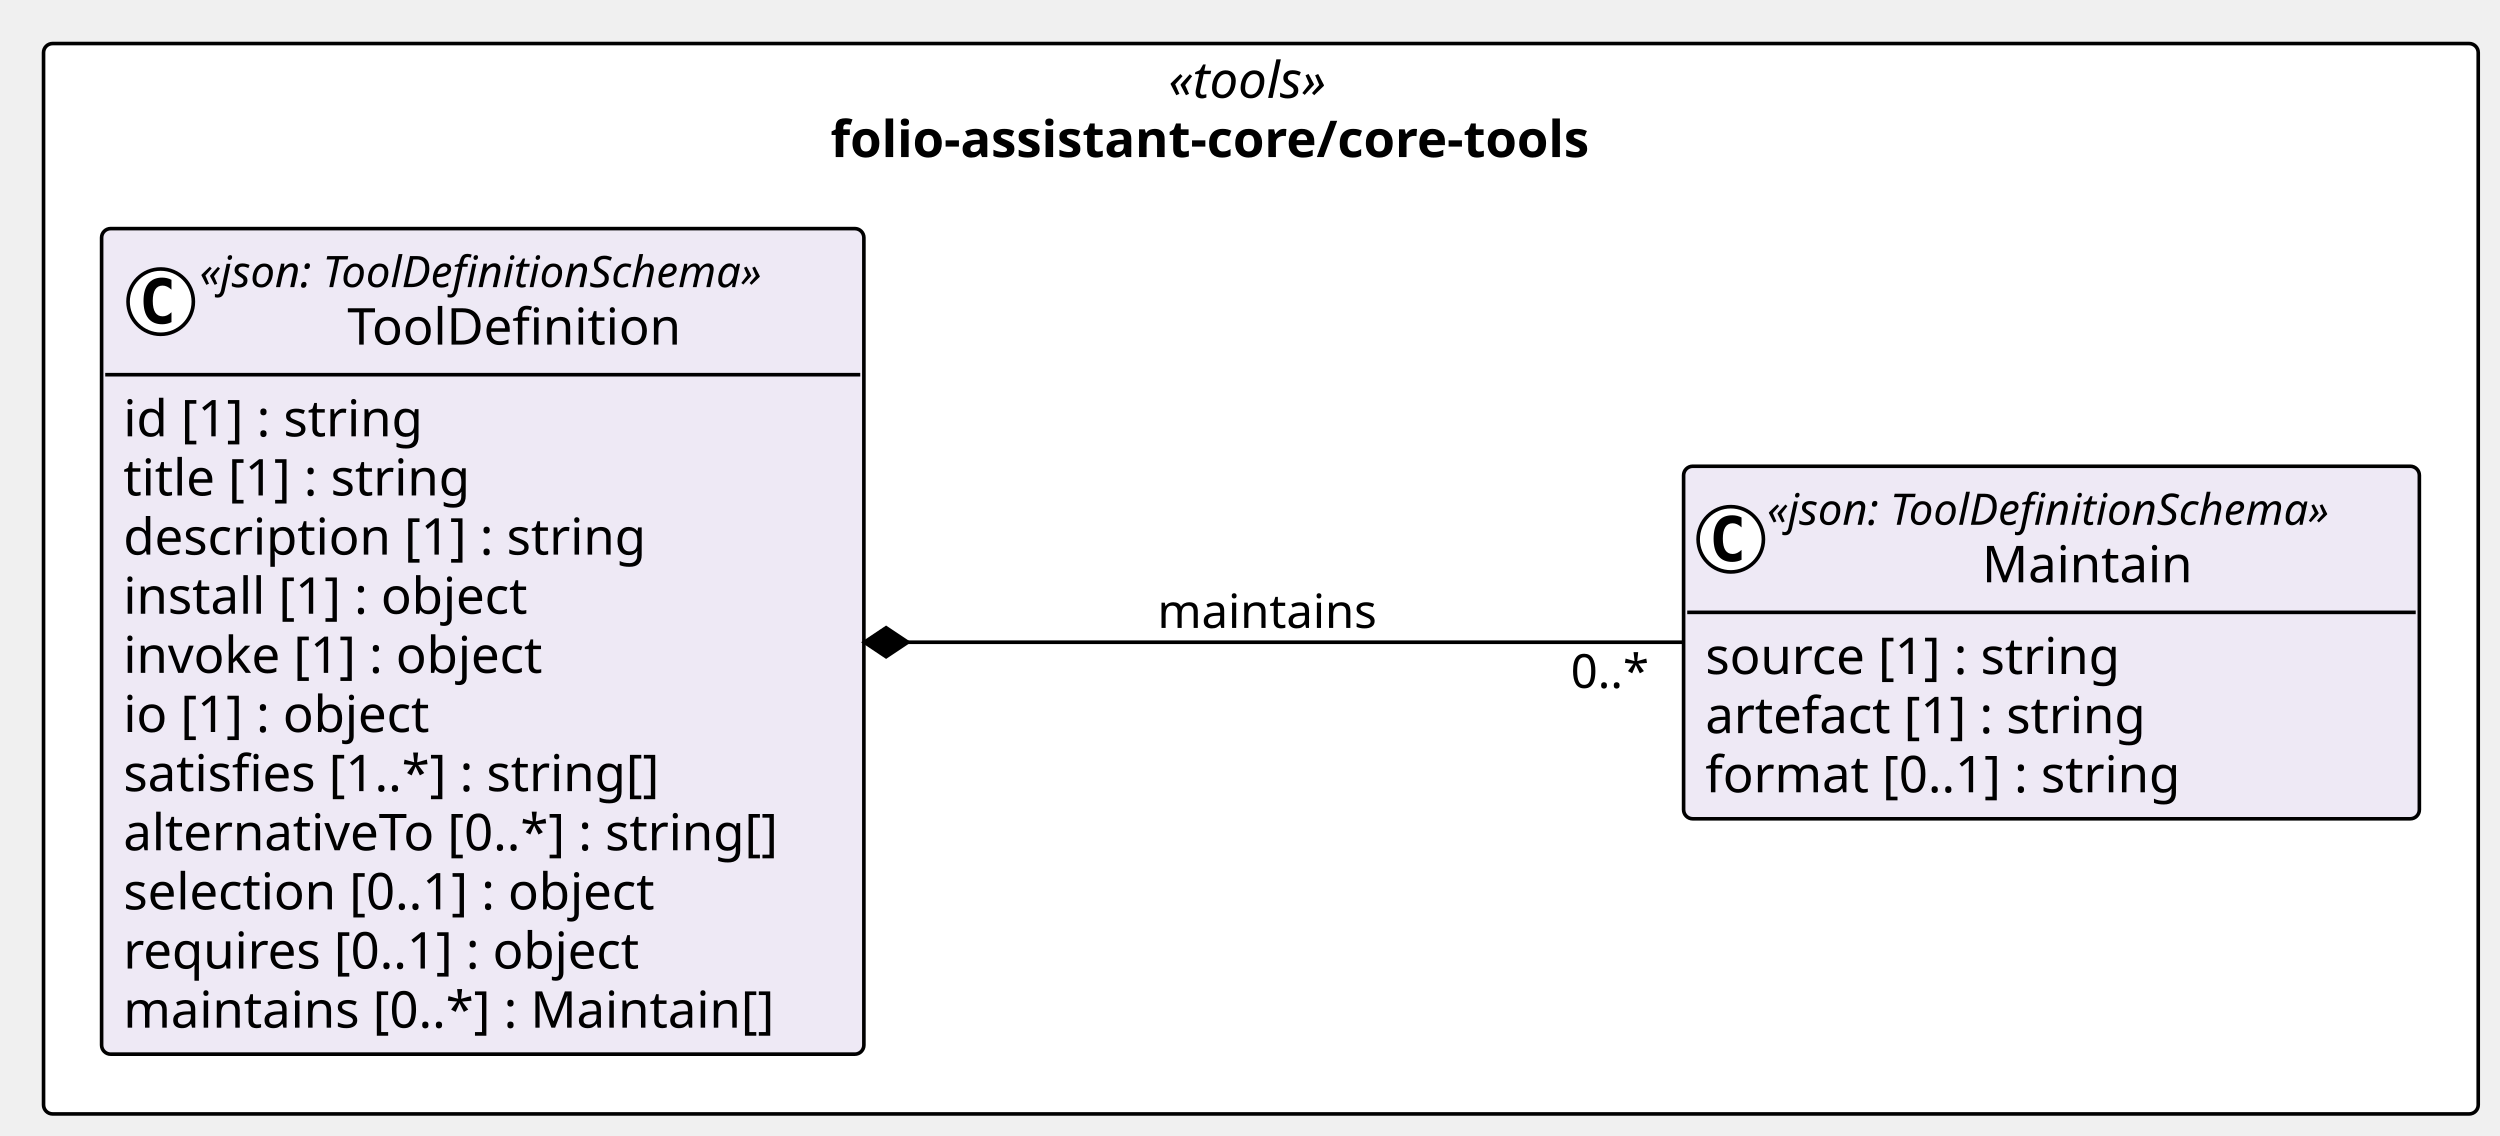
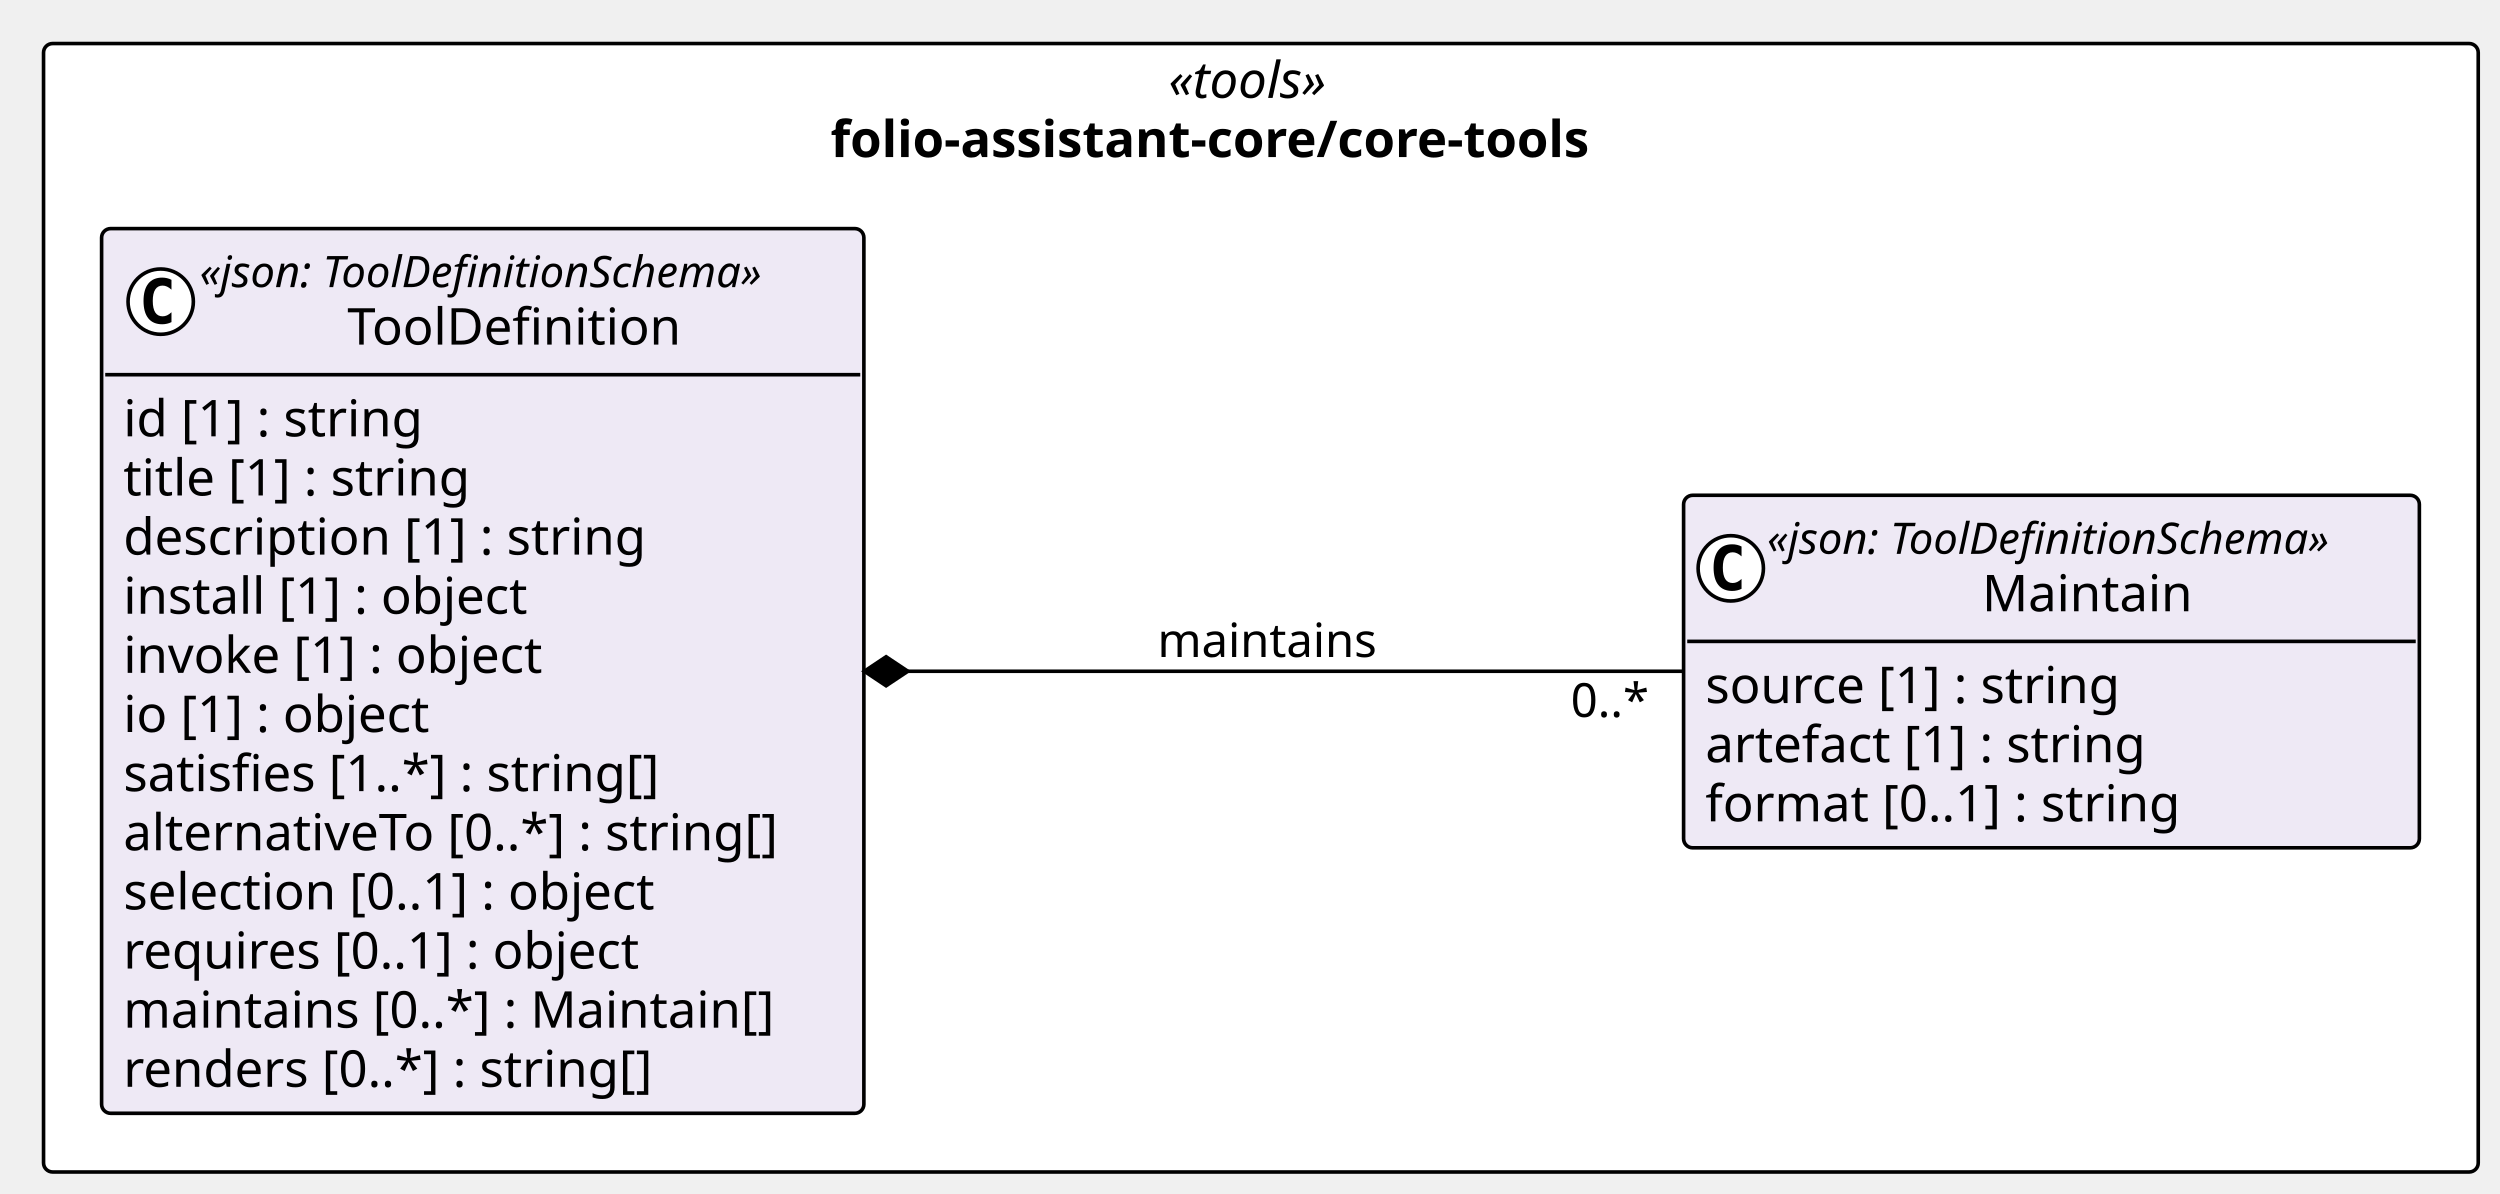
- <svg xmlns="http://www.w3.org/2000/svg" contentStyleType="text/css" height="313px" preserveAspectRatio="none" style="width:689px;height:313px;background:#FFFFFF;" version="1.1" viewBox="0 0 689 313" width="689px" zoomAndPan="magnify">
+ <svg xmlns="http://www.w3.org/2000/svg" contentStyleType="text/css" height="329px" preserveAspectRatio="none" style="width:689px;height:329px;background:#FFFFFF;" version="1.1" viewBox="0 0 689 329" width="689px" zoomAndPan="magnify">
  <defs />
  <g>
    <g id="cluster_pkg_folio_assistant_core_core_tools">
-       <rect fill="#FFFFFF" height="295" rx="2.5" ry="2.5" style="stroke:#000000;stroke-width:1.0;" width="671" x="12" y="12" />
+       <rect fill="#FFFFFF" height="311" rx="2.5" ry="2.5" style="stroke:#000000;stroke-width:1.0;" width="671" x="12" y="12" />
      <text fill="#000000" font-family="Verdana" font-size="14" font-style="italic" lengthAdjust="spacing" textLength="50.935" x="322.033" y="26.995">«tools»</text>
      <text fill="#000000" font-family="Verdana" font-size="14" font-weight="bold" lengthAdjust="spacing" textLength="237.207" x="228.897" y="43.292">folio-assistant-core/core-tools</text>
    </g>
    <g id="elem_folio_assistant_core_core_tools_Maintain">
-       <rect codeLine="14" fill="#EEE9F5" height="97.156" id="folio_assistant_core_core_tools_Maintain" rx="2.5" ry="2.5" style="stroke:#000000;stroke-width:1.0;" width="202.775" x="464" y="128.5" />
-       <ellipse cx="477" cy="148.633" fill="#FFFFFF" rx="9" ry="9" style="stroke:#000000;stroke-width:1.0;" />
-       <path d="M479.969,154.273 Q479.391,154.57 478.75,154.711 Q478.109,154.867 477.406,154.867 Q474.906,154.867 473.578,153.227 Q472.266,151.57 472.266,148.445 Q472.266,145.32 473.578,143.664 Q474.906,142.008 477.406,142.008 Q478.109,142.008 478.75,142.164 Q479.406,142.32 479.969,142.617 L479.969,145.336 Q479.344,144.758 478.75,144.492 Q478.156,144.211 477.531,144.211 Q476.188,144.211 475.5,145.289 Q474.812,146.352 474.812,148.445 Q474.812,150.539 475.5,151.617 Q476.188,152.68 477.531,152.68 Q478.156,152.68 478.75,152.414 Q479.344,152.133 479.969,151.555 L479.969,154.273 Z " fill="#000000" />
-       <text fill="#000000" font-family="Verdana" font-size="12" font-style="italic" lengthAdjust="spacing" textLength="178.775" x="487" y="144.639">«json: ToolDefinitionSchema»</text>
-       <text fill="#000000" font-family="Verdana" font-size="14" lengthAdjust="spacing" textLength="60.252" x="546.262" y="160.464">Maintain</text>
-       <line style="stroke:#000000;stroke-width:1.0;" x1="465" x2="665.775" y1="168.766" y2="168.766" />
-       <text fill="#000000" font-family="Verdana" font-size="14" lengthAdjust="spacing" textLength="124.886" x="470" y="185.761">source [1] : string</text>
-       <text fill="#000000" font-family="Verdana" font-size="14" lengthAdjust="spacing" textLength="133.219" x="470" y="202.058">artefact [1] : string</text>
-       <text fill="#000000" font-family="Verdana" font-size="14" lengthAdjust="spacing" textLength="142.851" x="470" y="218.355">format [0..1] : string</text>
+       <rect codeLine="14" fill="#EEE9F5" height="97.156" id="folio_assistant_core_core_tools_Maintain" rx="2.5" ry="2.5" style="stroke:#000000;stroke-width:1.0;" width="202.775" x="464" y="136.5" />
+       <ellipse cx="477" cy="156.633" fill="#FFFFFF" rx="9" ry="9" style="stroke:#000000;stroke-width:1.0;" />
+       <path d="M479.969,162.273 Q479.391,162.57 478.75,162.711 Q478.109,162.867 477.406,162.867 Q474.906,162.867 473.578,161.227 Q472.266,159.57 472.266,156.445 Q472.266,153.32 473.578,151.664 Q474.906,150.008 477.406,150.008 Q478.109,150.008 478.75,150.164 Q479.406,150.32 479.969,150.617 L479.969,153.336 Q479.344,152.758 478.75,152.492 Q478.156,152.211 477.531,152.211 Q476.188,152.211 475.5,153.289 Q474.812,154.352 474.812,156.445 Q474.812,158.539 475.5,159.617 Q476.188,160.68 477.531,160.68 Q478.156,160.68 478.75,160.414 Q479.344,160.133 479.969,159.555 L479.969,162.273 Z " fill="#000000" />
+       <text fill="#000000" font-family="Verdana" font-size="12" font-style="italic" lengthAdjust="spacing" textLength="178.775" x="487" y="152.639">«json: ToolDefinitionSchema»</text>
+       <text fill="#000000" font-family="Verdana" font-size="14" lengthAdjust="spacing" textLength="60.252" x="546.262" y="168.464">Maintain</text>
+       <line style="stroke:#000000;stroke-width:1.0;" x1="465" x2="665.775" y1="176.766" y2="176.766" />
+       <text fill="#000000" font-family="Verdana" font-size="14" lengthAdjust="spacing" textLength="124.886" x="470" y="193.761">source [1] : string</text>
+       <text fill="#000000" font-family="Verdana" font-size="14" lengthAdjust="spacing" textLength="133.219" x="470" y="210.058">artefact [1] : string</text>
+       <text fill="#000000" font-family="Verdana" font-size="14" lengthAdjust="spacing" textLength="142.851" x="470" y="226.355">format [0..1] : string</text>
    </g>
    <g id="elem_folio_assistant_core_core_tools_ToolDefinition">
-       <rect codeLine="19" fill="#EEE9F5" height="227.531" id="folio_assistant_core_core_tools_ToolDefinition" rx="2.5" ry="2.5" style="stroke:#000000;stroke-width:1.0;" width="210.085" x="28" y="63" />
+       <rect codeLine="19" fill="#EEE9F5" height="243.828" id="folio_assistant_core_core_tools_ToolDefinition" rx="2.5" ry="2.5" style="stroke:#000000;stroke-width:1.0;" width="210.085" x="28" y="63" />
      <ellipse cx="44.289" cy="83.133" fill="#FFFFFF" rx="9" ry="9" style="stroke:#000000;stroke-width:1.0;" />
      <path d="M47.258,88.773 Q46.68,89.07 46.039,89.211 Q45.399,89.367 44.696,89.367 Q42.196,89.367 40.867,87.727 Q39.555,86.07 39.555,82.945 Q39.555,79.82 40.867,78.164 Q42.196,76.508 44.696,76.508 Q45.399,76.508 46.039,76.664 Q46.696,76.82 47.258,77.117 L47.258,79.836 Q46.633,79.258 46.039,78.992 Q45.446,78.711 44.821,78.711 Q43.477,78.711 42.789,79.789 Q42.102,80.852 42.102,82.945 Q42.102,85.039 42.789,86.117 Q43.477,87.18 44.821,87.18 Q45.446,87.18 46.039,86.914 Q46.633,86.633 47.258,86.055 L47.258,88.773 Z " fill="#000000" />
      <text fill="#000000" font-family="Verdana" font-size="12" font-style="italic" lengthAdjust="spacing" textLength="178.775" x="55.02" y="79.139">«json: ToolDefinitionSchema»</text>
      <text fill="#000000" font-family="Verdana" font-size="14" lengthAdjust="spacing" textLength="97.364" x="95.726" y="94.964">ToolDefinition</text>
      <line style="stroke:#000000;stroke-width:1.0;" x1="29" x2="237.085" y1="103.266" y2="103.266" />
      <text fill="#000000" font-family="Verdana" font-size="14" lengthAdjust="spacing" textLength="90.863" x="34" y="120.261">id [1] : string</text>
      <text fill="#000000" font-family="Verdana" font-size="14" lengthAdjust="spacing" textLength="105.458" x="34" y="136.558">title [1] : string</text>
      <text fill="#000000" font-family="Verdana" font-size="14" lengthAdjust="spacing" textLength="155.928" x="34" y="152.855">description [1] : string</text>
      <text fill="#000000" font-family="Verdana" font-size="14" lengthAdjust="spacing" textLength="122.944" x="34" y="169.151">install [1] : object</text>
      <text fill="#000000" font-family="Verdana" font-size="14" lengthAdjust="spacing" textLength="127.374" x="34" y="185.448">invoke [1] : object</text>
      <text fill="#000000" font-family="Verdana" font-size="14" lengthAdjust="spacing" textLength="93.495" x="34" y="201.745">io [1] : object</text>
      <text fill="#000000" font-family="Verdana" font-size="14" lengthAdjust="spacing" textLength="162.183" x="34" y="218.042">satisfies [1..*] : string[]</text>
      <text fill="#000000" font-family="Verdana" font-size="14" lengthAdjust="spacing" textLength="198.085" x="34" y="234.339">alternativeTo [0..*] : string[]</text>
      <text fill="#000000" font-family="Verdana" font-size="14" lengthAdjust="spacing" textLength="161.773" x="34" y="250.636">selection [0..1] : object</text>
      <text fill="#000000" font-family="Verdana" font-size="14" lengthAdjust="spacing" textLength="156.529" x="34" y="266.933">requires [0..1] : object</text>
      <text fill="#000000" font-family="Verdana" font-size="14" lengthAdjust="spacing" textLength="194.079" x="34" y="283.229">maintains [0..*] : Maintain[]</text>
+       <text fill="#000000" font-family="Verdana" font-size="14" lengthAdjust="spacing" textLength="158.703" x="34" y="299.526">renders [0..*] : string[]</text>
    </g>
    <g id="link_folio_assistant_core_core_tools_ToolDefinition_folio_assistant_core_core_tools_Maintain">
-       <path codeLine="34" d="M250.21,177 C318.77,177 396.02,177 463.84,177 " fill="none" id="folio_assistant_core_core_tools_ToolDefinition-backto-folio_assistant_core_core_tools_Maintain" style="stroke:#000000;stroke-width:1.0;" />
-       <polygon fill="#000000" points="238.21,177,244.21,181,250.21,177,244.21,173,238.21,177" style="stroke:#000000;stroke-width:1.0;" />
-       <text fill="#000000" font-family="Verdana" font-size="13" lengthAdjust="spacing" textLength="64.168" x="319" y="173.067">maintains</text>
-       <text fill="#000000" font-family="Verdana" font-size="13" lengthAdjust="spacing" textLength="23.036" x="432.893" y="189.593">0..*</text>
+       <path codeLine="35" d="M250.21,185 C318.77,185 396.02,185 463.84,185 " fill="none" id="folio_assistant_core_core_tools_ToolDefinition-backto-folio_assistant_core_core_tools_Maintain" style="stroke:#000000;stroke-width:1.0;" />
+       <polygon fill="#000000" points="238.21,185,244.21,189,250.21,185,244.21,181,238.21,185" style="stroke:#000000;stroke-width:1.0;" />
+       <text fill="#000000" font-family="Verdana" font-size="13" lengthAdjust="spacing" textLength="64.168" x="319" y="181.067">maintains</text>
+       <text fill="#000000" font-family="Verdana" font-size="13" lengthAdjust="spacing" textLength="23.036" x="432.893" y="197.593">0..*</text>
    </g>
  </g>
</svg>
